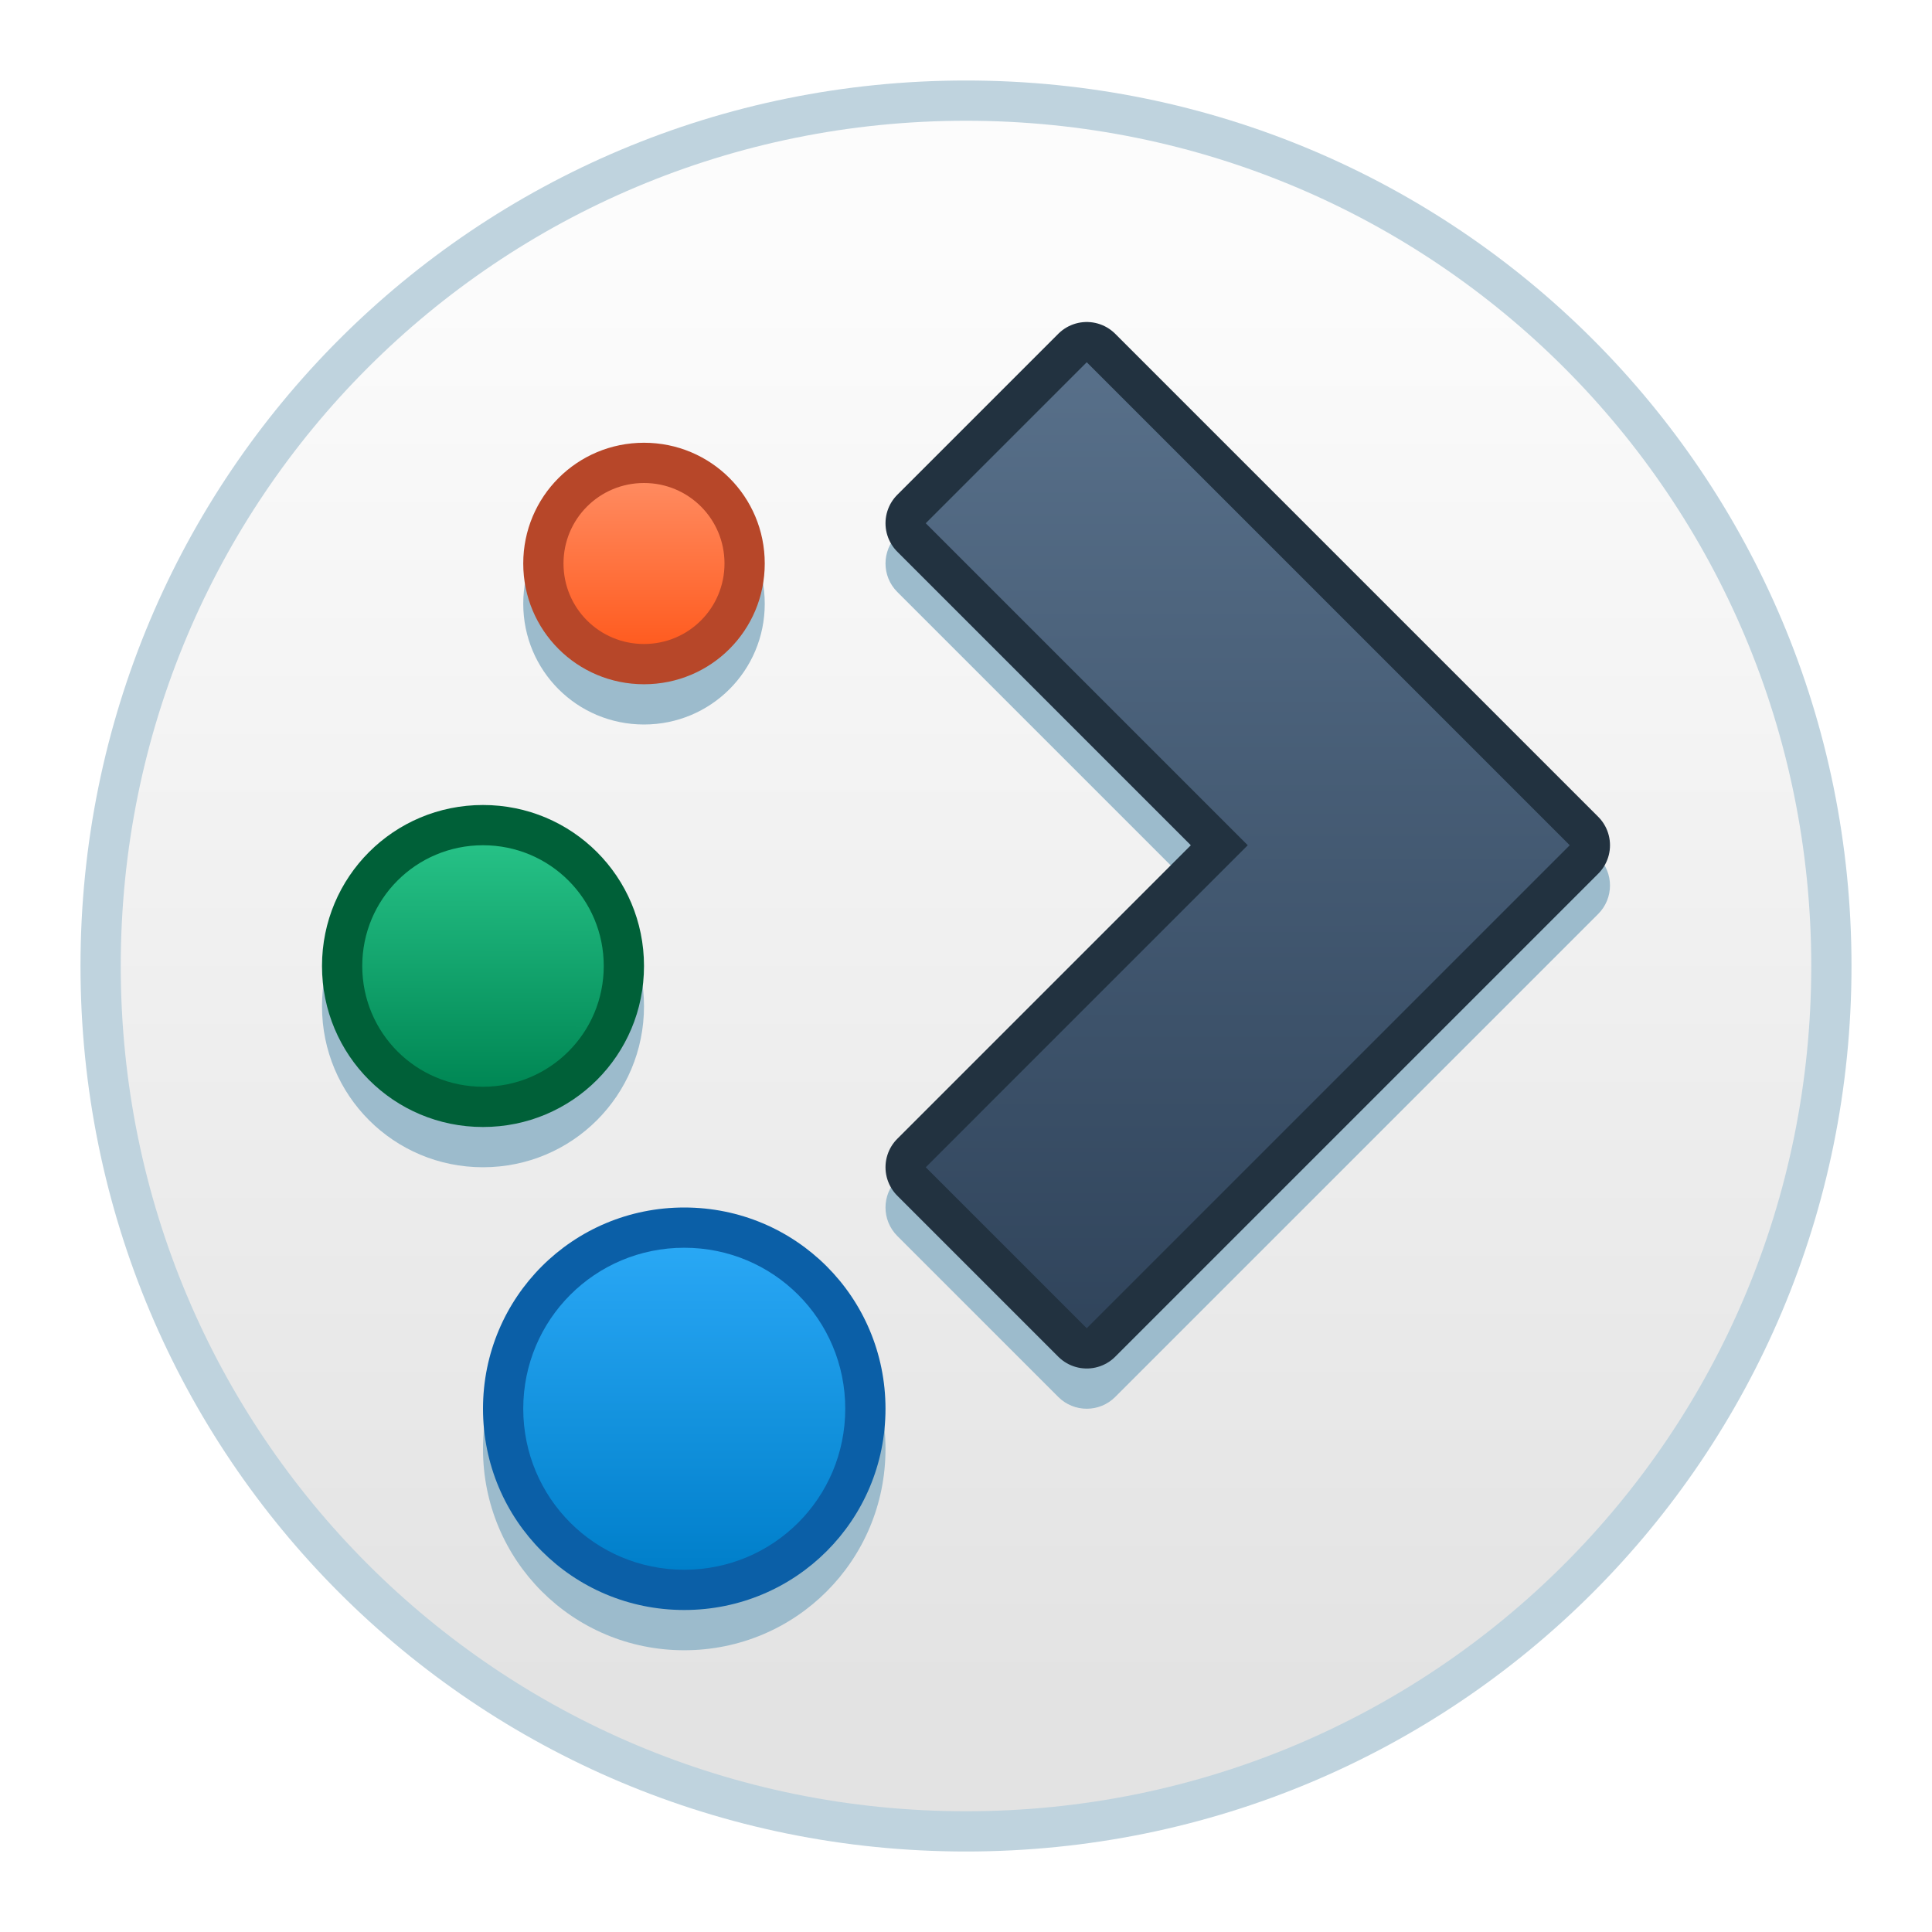
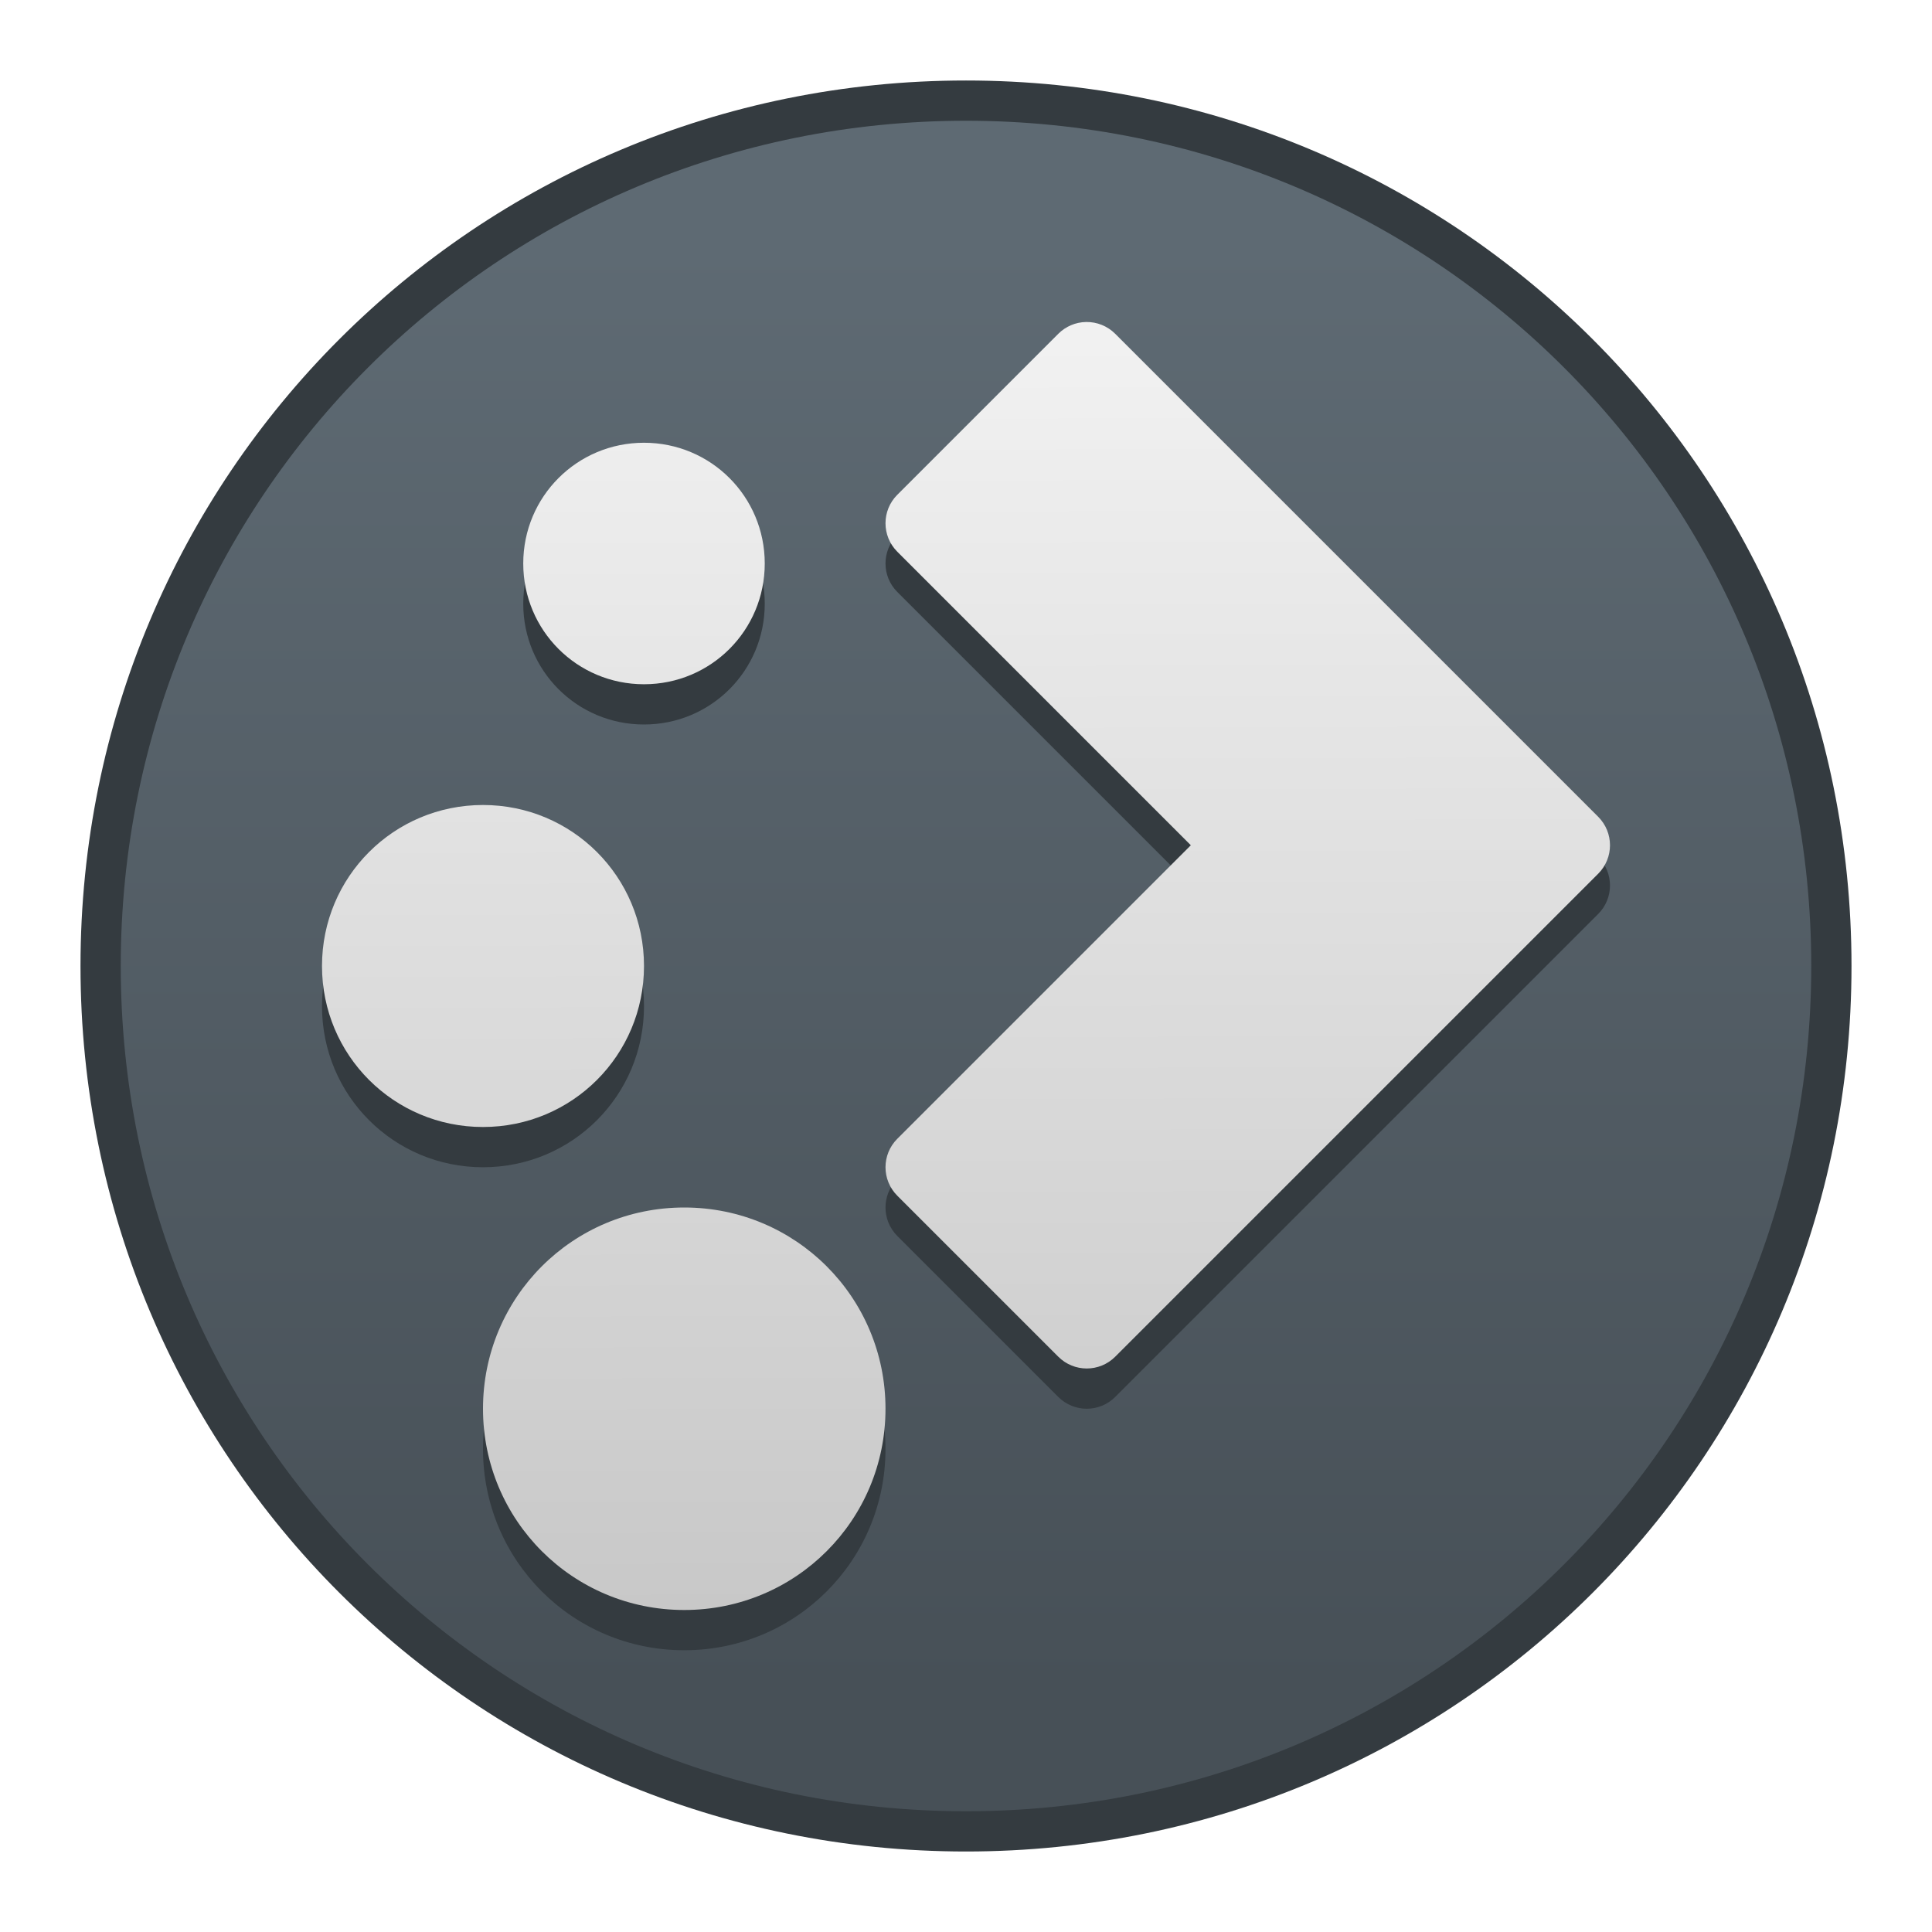
<svg xmlns="http://www.w3.org/2000/svg" xmlns:xlink="http://www.w3.org/1999/xlink" width="48" height="48" viewBox="0 0 48 48" version="1.1" id="svg8">
  <defs id="defs2">
-     <linearGradient gradientTransform="matrix(0.2346667,0,0,0.2346667,-469.4649,1472.791)" gradientUnits="userSpaceOnUse" y2="-5114.236" x2="2102.834" y1="-4960.827" x1="2102.834" id="linearGradient4836" xlink:href="#linearGradient4582" />
-     <linearGradient id="linearGradient4582">
-       <stop style="stop-color:#e3e3e3;stop-opacity:1" offset="0" id="stop4578" />
-       <stop style="stop-color:#fcfcfc;stop-opacity:1" offset="1" id="stop4580" />
-     </linearGradient>
-     <linearGradient xlink:href="#linearGradient886" id="linearGradient999" x1="421.571" y1="529.298" x2="421.557" y2="495.299" gradientUnits="userSpaceOnUse" gradientTransform="matrix(0.7333334,0,0,0.7333334,-282.4857,-87.70191)" />
    <style type="text/css" id="current-color-scheme">
      .ColorScheme-Text {
        color:#122036;
      }
      </style>
    <style type="text/css" id="current-color-scheme-7">
      .ColorScheme-Text {
        color:#122036;
      }
      </style>
    <style type="text/css" id="current-color-scheme-5">
      .ColorScheme-Text {
        color:#122036;
      }
      </style>
    <style id="current-color-scheme-9" type="text/css">
      .ColorScheme-Text {
        color:#122036;
      }
      </style>
    <style id="current-color-scheme-1" type="text/css">
      .ColorScheme-Text {
        color:#122036;
      }
      </style>
    <style type="text/css" id="current-color-scheme-10">
      .ColorScheme-Text {
        color:#122036;
      }
      </style>
    <style id="current-color-scheme-6" type="text/css">
      .ColorScheme-Text {
        color:#122036;
      }
      </style>
    <style id="current-color-scheme-7-1" type="text/css">
      .ColorScheme-Text {
        color:#122036;
      }
      </style>
    <style id="current-color-scheme-5-2" type="text/css">
      .ColorScheme-Text {
        color:#122036;
      }
      </style>
-     <linearGradient id="linearGradient886">
-       <stop id="stop882" offset="0" style="stop-color:#2f435a;stop-opacity:1" />
-       <stop id="stop884" offset="1" style="stop-color:#58708a;stop-opacity:1" />
-     </linearGradient>
-     <linearGradient id="linearGradient872">
-       <stop style="stop-color:#007fca;stop-opacity:1" offset="0" id="stop868" />
-       <stop style="stop-color:#2aa9f6;stop-opacity:0.981" offset="1" id="stop870" />
-     </linearGradient>
-     <linearGradient id="linearGradient864">
-       <stop style="stop-color:#008754;stop-opacity:1" offset="0" id="stop860" />
-       <stop style="stop-color:#26c186;stop-opacity:1" offset="1" id="stop862" />
-     </linearGradient>
-     <linearGradient id="linearGradient856">
-       <stop style="stop-color:#ff5c20;stop-opacity:1" offset="0" id="stop852" />
-       <stop style="stop-color:#ff8b60;stop-opacity:0.995" offset="1" id="stop854" />
-     </linearGradient>
    <style type="text/css" id="current-color-scheme-2">
      .ColorScheme-Text {
        color:#122036;
      }
      </style>
    <style type="text/css" id="current-color-scheme-7-9">
      .ColorScheme-Text {
        color:#122036;
      }
      </style>
    <style type="text/css" id="current-color-scheme-5-1">
      .ColorScheme-Text {
        color:#122036;
      }
      </style>
    <style id="current-color-scheme-9-2" type="text/css">
      .ColorScheme-Text {
        color:#122036;
      }
      </style>
    <style id="current-color-scheme-1-7" type="text/css">
      .ColorScheme-Text {
        color:#122036;
      }
      </style>
    <style type="text/css" id="current-color-scheme-10-0">
      .ColorScheme-Text {
        color:#122036;
      }
      </style>
    <style id="current-color-scheme-6-9" type="text/css">
      .ColorScheme-Text {
        color:#122036;
      }
      </style>
    <style id="current-color-scheme-7-1-3" type="text/css">
      .ColorScheme-Text {
        color:#122036;
      }
      </style>
    <style id="current-color-scheme-5-2-6" type="text/css">
      .ColorScheme-Text {
        color:#122036;
      }
      </style>
-     <linearGradient xlink:href="#linearGradient856" id="linearGradient961" x1="16" y1="282.65" x2="16" y2="278.65" gradientUnits="userSpaceOnUse" />
-     <linearGradient xlink:href="#linearGradient864" id="linearGradient969" x1="12" y1="293.65" x2="12.015" y2="287.65" gradientUnits="userSpaceOnUse" />
-     <linearGradient xlink:href="#linearGradient872" id="linearGradient977" x1="17" y1="305.65" x2="17" y2="297.65" gradientUnits="userSpaceOnUse" />
+     <linearGradient gradientTransform="translate(-157,244.65)" xlink:href="#linearGradient4582-3" id="linearGradient1427" x1="218.104" y1="126.498" x2="218.019" y2="94.236" gradientUnits="userSpaceOnUse" />
+     <linearGradient id="linearGradient4582-3">
+       <stop id="stop4578-5" offset="0" style="stop-color:#c8c8c8;stop-opacity:1" />
+       <stop id="stop4580-6" offset="1" style="stop-color:#f2f2f2;stop-opacity:1" />
+     </linearGradient>
+     <linearGradient xlink:href="#linearGradient2126" id="linearGradient4836" x1="2102.834" y1="-4960.827" x2="2102.834" y2="-5114.236" gradientUnits="userSpaceOnUse" gradientTransform="matrix(0.2346667,0,0,0.2346667,-425.4649,1537.291)" />
+     <linearGradient id="linearGradient2126">
+       <stop style="stop-color:#475057;stop-opacity:1;" offset="0" id="stop2122" />
+       <stop style="stop-color:#5e6a73;stop-opacity:1" offset="1" id="stop2124" />
+     </linearGradient>
  </defs>
  <g id="layer1" transform="translate(0,-266.65)">
    <g id="g1535" transform="translate(35,-15)">
      <g id="g911" transform="translate(-35,15)">
-         <path style="opacity:1;fill:#9dbbcc;fill-opacity:0.651;stroke:none;stroke-width:0.3;stroke-miterlimit:4;stroke-dasharray:none;stroke-opacity:1" d="m 24,268.65 h 4.7e-5 C 36.188,268.65 46,278.462 46,290.65 c 0,12.188 -9.812,22 -22,22 h -4.7e-5 c -12.188,0 -22,-9.812 -22,-22 0,-12.188 9.812,-22 22,-22 z" id="rect4544" />
-         <path style="opacity:1;fill:url(#linearGradient4836);fill-opacity:1.0;stroke:none;stroke-width:0.3;stroke-miterlimit:4;stroke-dasharray:none;stroke-opacity:1" d="m 24,269.65 h 2.3e-5 c 11.634,0 21,9.366 21,21 0,11.634 -9.366,21 -21,21 h -2.3e-5 c -11.634,0 -21,-9.366 -21,-21 0,-11.634 9.366,-21 21,-21 z" id="rect4544-5" />
+         <g id="g900" transform="translate(-44,-64.50002)">
+           <path style="opacity:1;fill:#343b40;fill-opacity:1;stroke:none;stroke-width:0.3;stroke-miterlimit:4;stroke-dasharray:none;stroke-opacity:1" d="m 68,333.15 h 4.7e-5 c 12.188,0 22,9.812 22,22 0,12.188 -9.812,22 -22,22 h -4.7e-5 C 55.812,377.15 46,367.338 46,355.15 c 0,-12.188 9.812,-22 22,-22 z" id="rect4544" />
+           <path style="opacity:1;fill:url(#linearGradient4836);fill-opacity:1;stroke:none;stroke-width:0.3;stroke-miterlimit:4;stroke-dasharray:none;stroke-opacity:1" d="M 68,334.15 H 68 c 11.634,0 21,9.366 21,21 0,11.634 -9.366,21 -21,21 h -2.3e-5 c -11.634,0 -21,-9.366 -21,-21 0,-11.634 9.366,-21 21,-21 z" id="rect4544-5" />
+           <path style="fill:#343b40;fill-opacity:1;stroke-width:0.96" d="m 70.984,340.15 a 1,1 0 0 0 -0.691,0.293 l -4,4 a 1,1 0 0 0 0,1.414 l 7.293,7.293 -7.293,7.293 a 1,1 0 0 0 0,1.414 l 4,4 a 1,1 0 0 0 1.414,0 l 12,-12 a 1,1 0 0 0 0,-1.414 l -12,-12 a 1,1 0 0 0 -0.723,-0.293 z m -10.984,3 c -1.662,0 -3,1.338 -3,3 0,1.662 1.338,3 3,3 1.662,0 3,-1.338 3,-3 0,-1.662 -1.338,-3 -3,-3 z m -4,9 c -2.216,0 -4,1.784 -4,4 0,2.216 1.784,4 4,4 2.216,0 4,-1.784 4,-4 0,-2.216 -1.784,-4 -4,-4 z m 5,10 c -2.77,0 -5,2.23 -5,5 0,2.77 2.23,5 5,5 2.77,0 5,-2.23 5,-5 0,-2.77 -2.23,-5 -5,-5 z" id="path1174" />
+           <path id="rect4119-6" d="m 70.984,339.15 a 1,1 0 0 0 -0.691,0.293 l -4,4 a 1,1 0 0 0 0,1.414 l 7.293,7.293 -7.293,7.293 a 1,1 0 0 0 0,1.414 l 4,4 a 1,1 0 0 0 1.414,0 l 12,-12 a 1,1 0 0 0 0,-1.414 l -12,-12 a 1,1 0 0 0 -0.723,-0.293 z m -10.984,3 c -1.662,0 -3,1.338 -3,3 0,1.662 1.338,3 3,3 1.662,0 3,-1.338 3,-3 0,-1.662 -1.338,-3 -3,-3 z m -4,9 c -2.216,0 -4,1.784 -4,4 0,2.216 1.784,4 4,4 2.216,0 4,-1.784 4,-4 0,-2.216 -1.784,-4 -4,-4 z m 5,10 c -2.77,0 -5,2.23 -5,5 0,2.77 2.23,5 5,5 2.77,0 5,-2.23 5,-5 0,-2.77 -2.23,-5 -5,-5 z" style="fill:url(#linearGradient1427);fill-opacity:1;stroke-width:0.96" />
+         </g>
      </g>
    </g>
-     <path style="fill:#9cbbcc;fill-opacity:1;stroke-width:0.96" d="m 26.984,275.65 a 1,1 0 0 0 -0.691,0.293 l -4,4 a 1,1 0 0 0 0,1.414 l 7.293,7.293 -7.293,7.293 a 1,1 0 0 0 0,1.414 l 4,4 a 1,1 0 0 0 1.414,0 l 12,-12 a 1,1 0 0 0 0,-1.414 l -12,-12 a 1,1 0 0 0 -0.723,-0.293 z m -10.984,3 c -1.662,0 -3,1.338 -3,3 0,1.662 1.338,3 3,3 1.662,0 3,-1.338 3,-3 0,-1.662 -1.338,-3 -3,-3 z m -4,9 c -2.216,0 -4,1.784 -4,4 0,2.216 1.784,4 4,4 2.216,0 4,-1.784 4,-4 0,-2.216 -1.784,-4 -4,-4 z m 5,10 c -2.77,0 -5,2.23 -5,5 0,2.77 2.23,5 5,5 2.77,0 5,-2.23 5,-5 0,-2.77 -2.23,-5 -5,-5 z" id="path1174" />
-     <path id="rect4119" d="m 16,277.65 c 1.662,0 3,1.338 3,3 0,1.662 -1.338,3 -3,3 -1.662,0 -3,-1.338 -3,-3 0,-1.662 1.338,-3 3,-3 z" style="fill:#b74729;fill-opacity:1;stroke-width:0.96" />
-     <path id="rect4308" d="m 12,286.65 h 3.2e-5 c 2.216,0 4,1.784 4,4 v 0 c 0,2.216 -1.784,4 -4,4 h -3.2e-5 C 9.784,294.65 8,292.866 8,290.65 v 0 c 0,-2.216 1.784,-4 4,-4 z" style="fill:#006038;fill-opacity:1;stroke-width:0.889" />
-     <path id="rect4312" d="m 17,296.65 c 2.77,0 5,2.23 5,5 0,2.77 -2.23,5 -5,5 -2.77,0 -5,-2.23 -5,-5 0,-2.77 2.23,-5 5,-5 z" style="fill:#0b5fa7;fill-opacity:1;stroke-width:0.769" />
-     <path id="rect4308-6" d="m 12,287.65 h 1.6e-5 c 1.662,0 3,1.338 3,3 v 0 c 0,1.662 -1.338,3 -3,3 h -1.6e-5 c -1.662,0 -3,-1.338 -3,-3 v 0 c 0,-1.662 1.338,-3 3,-3 z" style="fill:url(#linearGradient969);fill-opacity:1;stroke-width:0.667" />
-     <path id="rect4119-7" d="m 16,278.65 c 1.108,0 2,0.892 2,2 0,1.108 -0.892,2 -2,2 -1.108,0 -2,-0.892 -2,-2 0,-1.108 0.892,-2 2,-2 z" style="fill:url(#linearGradient961);fill-opacity:1;stroke-width:0.64" />
-     <path id="rect4312-5" d="m 17,297.65 c 2.216,0 4,1.784 4,4 0,2.216 -1.784,4 -4,4 -2.216,0 -4,-1.784 -4,-4 0,-2.216 1.784,-4 4,-4 z" style="fill:url(#linearGradient977);fill-opacity:1;stroke-width:0.615" />
-     <path id="path914-1" d="m 23,295.65 4,4 12,-12 -12,-12 -4,4 8,8 z" style="fill:#223240;fill-opacity:1;stroke:#223240;stroke-width:2;stroke-linecap:round;stroke-linejoin:round;stroke-miterlimit:4;stroke-dasharray:none;stroke-opacity:1" />
-     <path id="path914" d="m 23,295.65 4,4 12,-12 -12,-12 -4,4 8,8 z" style="fill:url(#linearGradient999);fill-opacity:1.0;stroke:none;stroke-width:2;stroke-linecap:round;stroke-linejoin:round;stroke-miterlimit:4;stroke-dasharray:none;stroke-opacity:1" />
  </g>
</svg>
